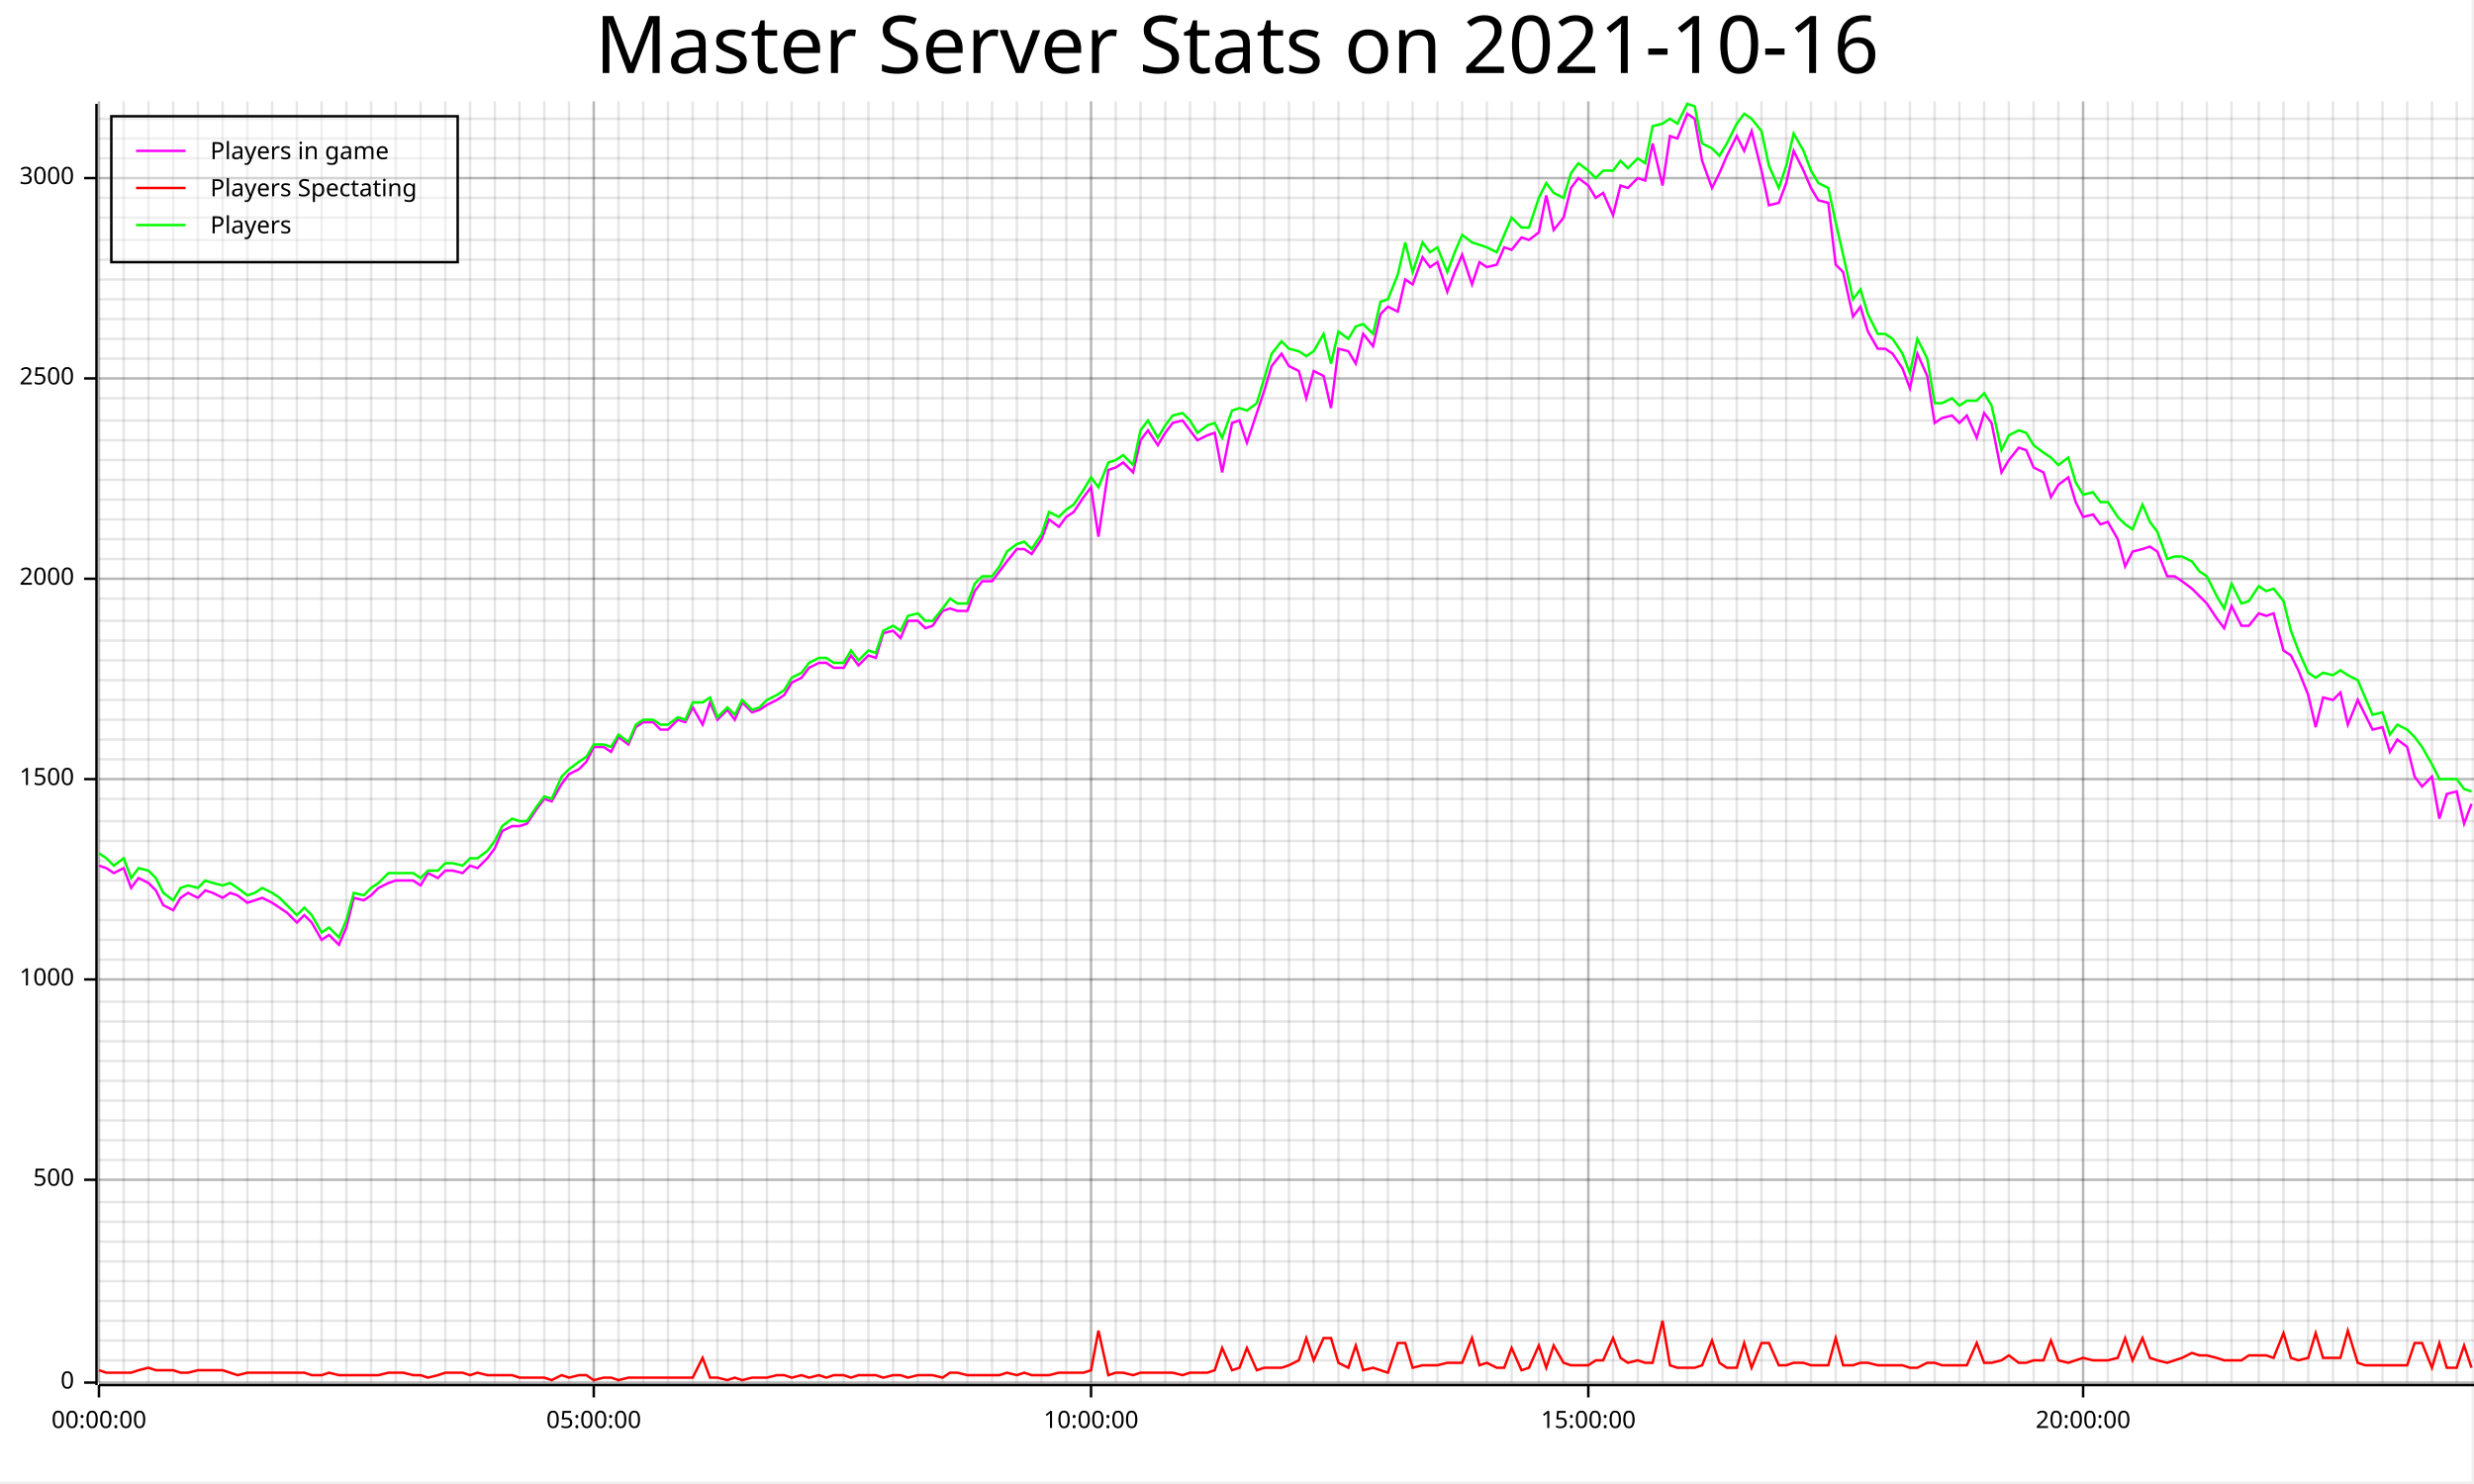
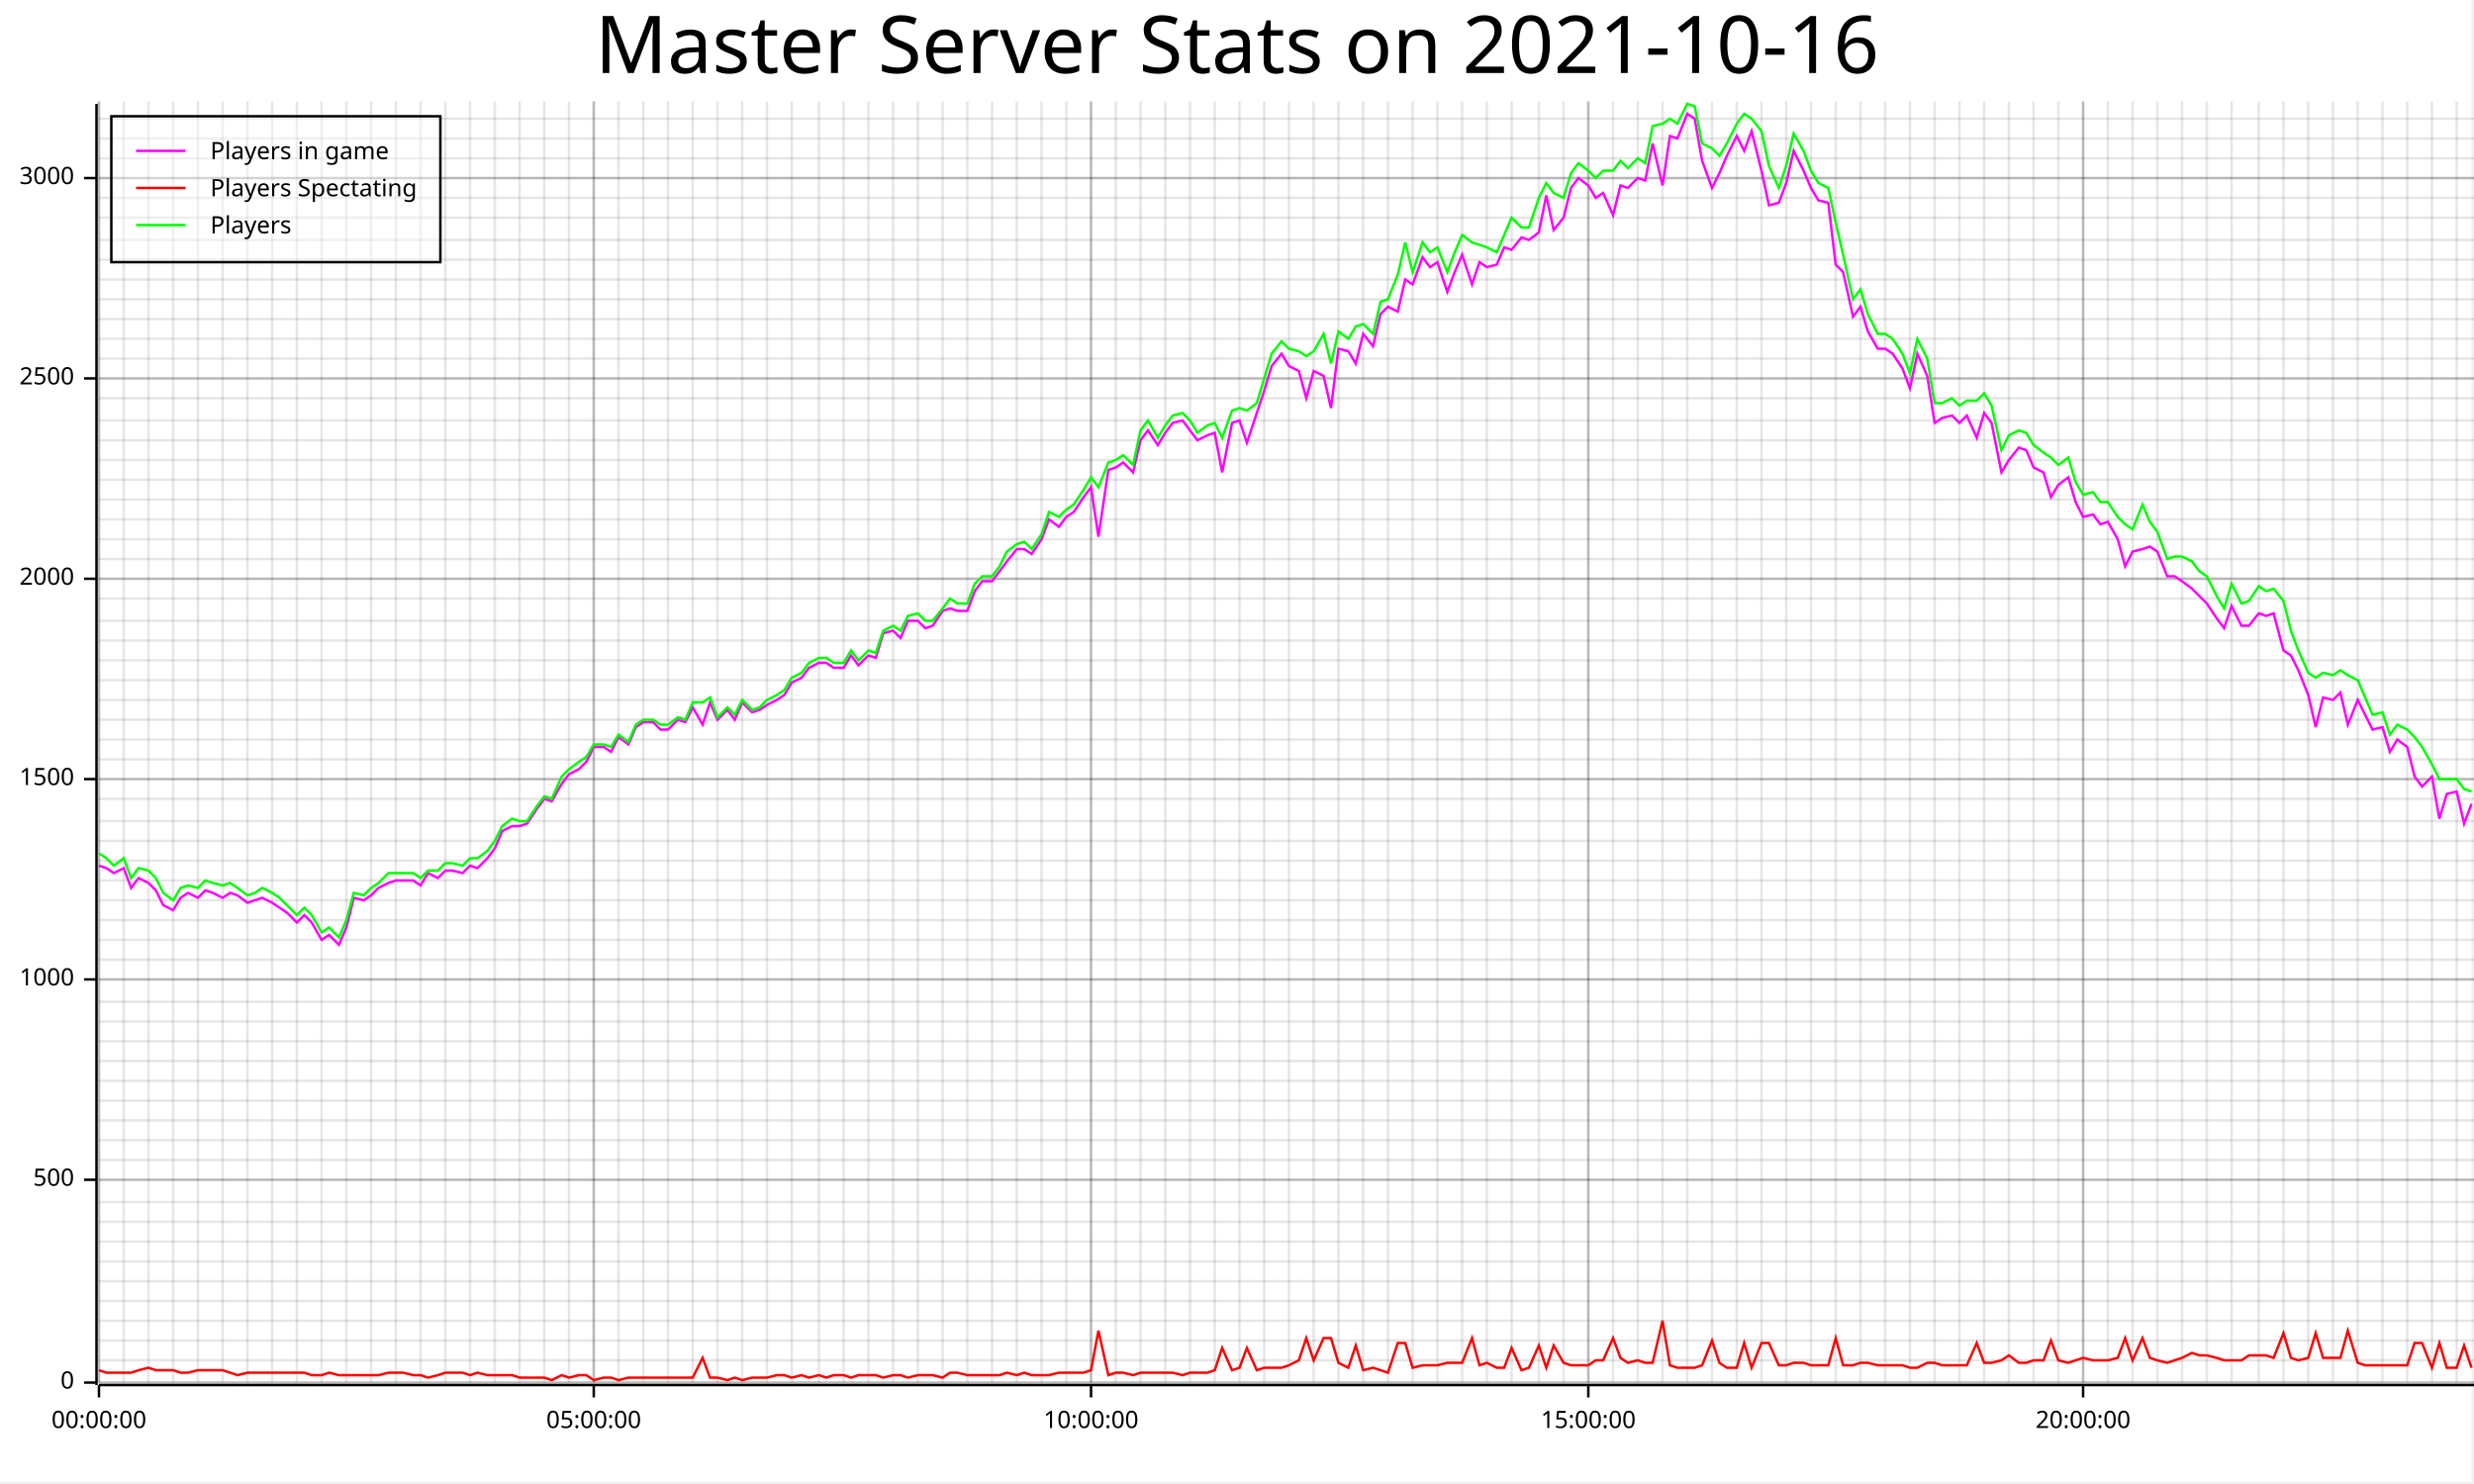
<svg xmlns="http://www.w3.org/2000/svg" width="1000" height="600" viewBox="0 0 1000 600">
  <rect x="0" y="0" width="999" height="599" opacity="1" fill="#FFFFFF" stroke="none" />
  <text x="500" y="5" dy="0.76em" text-anchor="middle" font-family="sans-serif" font-size="32.258" opacity="1" fill="#000000">
Master Server Stats on 2021-10-16
</text>
  <line opacity="0.1" stroke="#000000" stroke-width="1" x1="40" y1="559" x2="40" y2="41" />
  <line opacity="0.1" stroke="#000000" stroke-width="1" x1="50" y1="559" x2="50" y2="41" />
  <line opacity="0.1" stroke="#000000" stroke-width="1" x1="60" y1="559" x2="60" y2="41" />
  <line opacity="0.1" stroke="#000000" stroke-width="1" x1="70" y1="559" x2="70" y2="41" />
  <line opacity="0.1" stroke="#000000" stroke-width="1" x1="80" y1="559" x2="80" y2="41" />
  <line opacity="0.1" stroke="#000000" stroke-width="1" x1="90" y1="559" x2="90" y2="41" />
  <line opacity="0.1" stroke="#000000" stroke-width="1" x1="100" y1="559" x2="100" y2="41" />
  <line opacity="0.1" stroke="#000000" stroke-width="1" x1="110" y1="559" x2="110" y2="41" />
  <line opacity="0.1" stroke="#000000" stroke-width="1" x1="120" y1="559" x2="120" y2="41" />
  <line opacity="0.1" stroke="#000000" stroke-width="1" x1="130" y1="559" x2="130" y2="41" />
  <line opacity="0.1" stroke="#000000" stroke-width="1" x1="140" y1="559" x2="140" y2="41" />
  <line opacity="0.1" stroke="#000000" stroke-width="1" x1="150" y1="559" x2="150" y2="41" />
  <line opacity="0.1" stroke="#000000" stroke-width="1" x1="160" y1="559" x2="160" y2="41" />
  <line opacity="0.1" stroke="#000000" stroke-width="1" x1="170" y1="559" x2="170" y2="41" />
  <line opacity="0.1" stroke="#000000" stroke-width="1" x1="180" y1="559" x2="180" y2="41" />
  <line opacity="0.1" stroke="#000000" stroke-width="1" x1="190" y1="559" x2="190" y2="41" />
  <line opacity="0.1" stroke="#000000" stroke-width="1" x1="200" y1="559" x2="200" y2="41" />
  <line opacity="0.1" stroke="#000000" stroke-width="1" x1="210" y1="559" x2="210" y2="41" />
  <line opacity="0.1" stroke="#000000" stroke-width="1" x1="220" y1="559" x2="220" y2="41" />
  <line opacity="0.1" stroke="#000000" stroke-width="1" x1="230" y1="559" x2="230" y2="41" />
  <line opacity="0.1" stroke="#000000" stroke-width="1" x1="240" y1="559" x2="240" y2="41" />
  <line opacity="0.1" stroke="#000000" stroke-width="1" x1="250" y1="559" x2="250" y2="41" />
  <line opacity="0.1" stroke="#000000" stroke-width="1" x1="260" y1="559" x2="260" y2="41" />
  <line opacity="0.1" stroke="#000000" stroke-width="1" x1="270" y1="559" x2="270" y2="41" />
  <line opacity="0.1" stroke="#000000" stroke-width="1" x1="280" y1="559" x2="280" y2="41" />
  <line opacity="0.1" stroke="#000000" stroke-width="1" x1="290" y1="559" x2="290" y2="41" />
  <line opacity="0.1" stroke="#000000" stroke-width="1" x1="300" y1="559" x2="300" y2="41" />
  <line opacity="0.1" stroke="#000000" stroke-width="1" x1="310" y1="559" x2="310" y2="41" />
  <line opacity="0.1" stroke="#000000" stroke-width="1" x1="320" y1="559" x2="320" y2="41" />
  <line opacity="0.1" stroke="#000000" stroke-width="1" x1="331" y1="559" x2="331" y2="41" />
  <line opacity="0.1" stroke="#000000" stroke-width="1" x1="341" y1="559" x2="341" y2="41" />
  <line opacity="0.1" stroke="#000000" stroke-width="1" x1="351" y1="559" x2="351" y2="41" />
  <line opacity="0.1" stroke="#000000" stroke-width="1" x1="361" y1="559" x2="361" y2="41" />
  <line opacity="0.1" stroke="#000000" stroke-width="1" x1="371" y1="559" x2="371" y2="41" />
  <line opacity="0.1" stroke="#000000" stroke-width="1" x1="381" y1="559" x2="381" y2="41" />
  <line opacity="0.1" stroke="#000000" stroke-width="1" x1="391" y1="559" x2="391" y2="41" />
  <line opacity="0.1" stroke="#000000" stroke-width="1" x1="401" y1="559" x2="401" y2="41" />
  <line opacity="0.1" stroke="#000000" stroke-width="1" x1="411" y1="559" x2="411" y2="41" />
  <line opacity="0.1" stroke="#000000" stroke-width="1" x1="421" y1="559" x2="421" y2="41" />
  <line opacity="0.1" stroke="#000000" stroke-width="1" x1="431" y1="559" x2="431" y2="41" />
  <line opacity="0.1" stroke="#000000" stroke-width="1" x1="441" y1="559" x2="441" y2="41" />
  <line opacity="0.1" stroke="#000000" stroke-width="1" x1="451" y1="559" x2="451" y2="41" />
  <line opacity="0.1" stroke="#000000" stroke-width="1" x1="461" y1="559" x2="461" y2="41" />
  <line opacity="0.1" stroke="#000000" stroke-width="1" x1="471" y1="559" x2="471" y2="41" />
  <line opacity="0.1" stroke="#000000" stroke-width="1" x1="481" y1="559" x2="481" y2="41" />
  <line opacity="0.1" stroke="#000000" stroke-width="1" x1="491" y1="559" x2="491" y2="41" />
  <line opacity="0.1" stroke="#000000" stroke-width="1" x1="501" y1="559" x2="501" y2="41" />
  <line opacity="0.1" stroke="#000000" stroke-width="1" x1="511" y1="559" x2="511" y2="41" />
  <line opacity="0.1" stroke="#000000" stroke-width="1" x1="521" y1="559" x2="521" y2="41" />
  <line opacity="0.1" stroke="#000000" stroke-width="1" x1="531" y1="559" x2="531" y2="41" />
  <line opacity="0.1" stroke="#000000" stroke-width="1" x1="541" y1="559" x2="541" y2="41" />
  <line opacity="0.1" stroke="#000000" stroke-width="1" x1="551" y1="559" x2="551" y2="41" />
  <line opacity="0.1" stroke="#000000" stroke-width="1" x1="561" y1="559" x2="561" y2="41" />
  <line opacity="0.1" stroke="#000000" stroke-width="1" x1="571" y1="559" x2="571" y2="41" />
  <line opacity="0.1" stroke="#000000" stroke-width="1" x1="581" y1="559" x2="581" y2="41" />
  <line opacity="0.1" stroke="#000000" stroke-width="1" x1="591" y1="559" x2="591" y2="41" />
  <line opacity="0.1" stroke="#000000" stroke-width="1" x1="601" y1="559" x2="601" y2="41" />
  <line opacity="0.1" stroke="#000000" stroke-width="1" x1="611" y1="559" x2="611" y2="41" />
  <line opacity="0.1" stroke="#000000" stroke-width="1" x1="622" y1="559" x2="622" y2="41" />
  <line opacity="0.1" stroke="#000000" stroke-width="1" x1="632" y1="559" x2="632" y2="41" />
  <line opacity="0.1" stroke="#000000" stroke-width="1" x1="642" y1="559" x2="642" y2="41" />
  <line opacity="0.1" stroke="#000000" stroke-width="1" x1="652" y1="559" x2="652" y2="41" />
  <line opacity="0.1" stroke="#000000" stroke-width="1" x1="662" y1="559" x2="662" y2="41" />
  <line opacity="0.1" stroke="#000000" stroke-width="1" x1="672" y1="559" x2="672" y2="41" />
  <line opacity="0.1" stroke="#000000" stroke-width="1" x1="682" y1="559" x2="682" y2="41" />
  <line opacity="0.1" stroke="#000000" stroke-width="1" x1="692" y1="559" x2="692" y2="41" />
  <line opacity="0.1" stroke="#000000" stroke-width="1" x1="702" y1="559" x2="702" y2="41" />
  <line opacity="0.1" stroke="#000000" stroke-width="1" x1="712" y1="559" x2="712" y2="41" />
  <line opacity="0.1" stroke="#000000" stroke-width="1" x1="722" y1="559" x2="722" y2="41" />
  <line opacity="0.1" stroke="#000000" stroke-width="1" x1="732" y1="559" x2="732" y2="41" />
  <line opacity="0.1" stroke="#000000" stroke-width="1" x1="742" y1="559" x2="742" y2="41" />
  <line opacity="0.1" stroke="#000000" stroke-width="1" x1="752" y1="559" x2="752" y2="41" />
  <line opacity="0.1" stroke="#000000" stroke-width="1" x1="762" y1="559" x2="762" y2="41" />
  <line opacity="0.1" stroke="#000000" stroke-width="1" x1="772" y1="559" x2="772" y2="41" />
  <line opacity="0.1" stroke="#000000" stroke-width="1" x1="782" y1="559" x2="782" y2="41" />
  <line opacity="0.1" stroke="#000000" stroke-width="1" x1="792" y1="559" x2="792" y2="41" />
  <line opacity="0.1" stroke="#000000" stroke-width="1" x1="802" y1="559" x2="802" y2="41" />
  <line opacity="0.1" stroke="#000000" stroke-width="1" x1="812" y1="559" x2="812" y2="41" />
  <line opacity="0.1" stroke="#000000" stroke-width="1" x1="822" y1="559" x2="822" y2="41" />
  <line opacity="0.1" stroke="#000000" stroke-width="1" x1="832" y1="559" x2="832" y2="41" />
  <line opacity="0.1" stroke="#000000" stroke-width="1" x1="842" y1="559" x2="842" y2="41" />
  <line opacity="0.1" stroke="#000000" stroke-width="1" x1="852" y1="559" x2="852" y2="41" />
  <line opacity="0.1" stroke="#000000" stroke-width="1" x1="862" y1="559" x2="862" y2="41" />
  <line opacity="0.1" stroke="#000000" stroke-width="1" x1="872" y1="559" x2="872" y2="41" />
  <line opacity="0.1" stroke="#000000" stroke-width="1" x1="882" y1="559" x2="882" y2="41" />
  <line opacity="0.1" stroke="#000000" stroke-width="1" x1="892" y1="559" x2="892" y2="41" />
  <line opacity="0.1" stroke="#000000" stroke-width="1" x1="902" y1="559" x2="902" y2="41" />
  <line opacity="0.1" stroke="#000000" stroke-width="1" x1="913" y1="559" x2="913" y2="41" />
  <line opacity="0.1" stroke="#000000" stroke-width="1" x1="923" y1="559" x2="923" y2="41" />
  <line opacity="0.1" stroke="#000000" stroke-width="1" x1="933" y1="559" x2="933" y2="41" />
  <line opacity="0.1" stroke="#000000" stroke-width="1" x1="943" y1="559" x2="943" y2="41" />
  <line opacity="0.1" stroke="#000000" stroke-width="1" x1="953" y1="559" x2="953" y2="41" />
  <line opacity="0.1" stroke="#000000" stroke-width="1" x1="963" y1="559" x2="963" y2="41" />
  <line opacity="0.1" stroke="#000000" stroke-width="1" x1="973" y1="559" x2="973" y2="41" />
  <line opacity="0.1" stroke="#000000" stroke-width="1" x1="983" y1="559" x2="983" y2="41" />
  <line opacity="0.1" stroke="#000000" stroke-width="1" x1="993" y1="559" x2="993" y2="41" />
  <line opacity="0.1" stroke="#000000" stroke-width="1" x1="40" y1="559" x2="1000" y2="559" />
  <line opacity="0.1" stroke="#000000" stroke-width="1" x1="40" y1="550" x2="1000" y2="550" />
  <line opacity="0.1" stroke="#000000" stroke-width="1" x1="40" y1="542" x2="1000" y2="542" />
  <line opacity="0.1" stroke="#000000" stroke-width="1" x1="40" y1="534" x2="1000" y2="534" />
  <line opacity="0.1" stroke="#000000" stroke-width="1" x1="40" y1="526" x2="1000" y2="526" />
  <line opacity="0.1" stroke="#000000" stroke-width="1" x1="40" y1="518" x2="1000" y2="518" />
  <line opacity="0.1" stroke="#000000" stroke-width="1" x1="40" y1="510" x2="1000" y2="510" />
  <line opacity="0.1" stroke="#000000" stroke-width="1" x1="40" y1="502" x2="1000" y2="502" />
  <line opacity="0.1" stroke="#000000" stroke-width="1" x1="40" y1="494" x2="1000" y2="494" />
  <line opacity="0.1" stroke="#000000" stroke-width="1" x1="40" y1="486" x2="1000" y2="486" />
  <line opacity="0.1" stroke="#000000" stroke-width="1" x1="40" y1="477" x2="1000" y2="477" />
  <line opacity="0.1" stroke="#000000" stroke-width="1" x1="40" y1="469" x2="1000" y2="469" />
  <line opacity="0.1" stroke="#000000" stroke-width="1" x1="40" y1="461" x2="1000" y2="461" />
  <line opacity="0.1" stroke="#000000" stroke-width="1" x1="40" y1="453" x2="1000" y2="453" />
  <line opacity="0.1" stroke="#000000" stroke-width="1" x1="40" y1="445" x2="1000" y2="445" />
  <line opacity="0.1" stroke="#000000" stroke-width="1" x1="40" y1="437" x2="1000" y2="437" />
  <line opacity="0.1" stroke="#000000" stroke-width="1" x1="40" y1="429" x2="1000" y2="429" />
  <line opacity="0.1" stroke="#000000" stroke-width="1" x1="40" y1="421" x2="1000" y2="421" />
  <line opacity="0.1" stroke="#000000" stroke-width="1" x1="40" y1="413" x2="1000" y2="413" />
  <line opacity="0.1" stroke="#000000" stroke-width="1" x1="40" y1="405" x2="1000" y2="405" />
  <line opacity="0.1" stroke="#000000" stroke-width="1" x1="40" y1="396" x2="1000" y2="396" />
  <line opacity="0.1" stroke="#000000" stroke-width="1" x1="40" y1="388" x2="1000" y2="388" />
  <line opacity="0.1" stroke="#000000" stroke-width="1" x1="40" y1="380" x2="1000" y2="380" />
  <line opacity="0.1" stroke="#000000" stroke-width="1" x1="40" y1="372" x2="1000" y2="372" />
  <line opacity="0.1" stroke="#000000" stroke-width="1" x1="40" y1="364" x2="1000" y2="364" />
  <line opacity="0.1" stroke="#000000" stroke-width="1" x1="40" y1="356" x2="1000" y2="356" />
  <line opacity="0.1" stroke="#000000" stroke-width="1" x1="40" y1="348" x2="1000" y2="348" />
  <line opacity="0.1" stroke="#000000" stroke-width="1" x1="40" y1="340" x2="1000" y2="340" />
  <line opacity="0.1" stroke="#000000" stroke-width="1" x1="40" y1="332" x2="1000" y2="332" />
  <line opacity="0.1" stroke="#000000" stroke-width="1" x1="40" y1="323" x2="1000" y2="323" />
  <line opacity="0.1" stroke="#000000" stroke-width="1" x1="40" y1="315" x2="1000" y2="315" />
  <line opacity="0.1" stroke="#000000" stroke-width="1" x1="40" y1="307" x2="1000" y2="307" />
  <line opacity="0.1" stroke="#000000" stroke-width="1" x1="40" y1="299" x2="1000" y2="299" />
  <line opacity="0.1" stroke="#000000" stroke-width="1" x1="40" y1="291" x2="1000" y2="291" />
  <line opacity="0.1" stroke="#000000" stroke-width="1" x1="40" y1="283" x2="1000" y2="283" />
  <line opacity="0.1" stroke="#000000" stroke-width="1" x1="40" y1="275" x2="1000" y2="275" />
  <line opacity="0.1" stroke="#000000" stroke-width="1" x1="40" y1="267" x2="1000" y2="267" />
  <line opacity="0.1" stroke="#000000" stroke-width="1" x1="40" y1="259" x2="1000" y2="259" />
  <line opacity="0.1" stroke="#000000" stroke-width="1" x1="40" y1="251" x2="1000" y2="251" />
  <line opacity="0.1" stroke="#000000" stroke-width="1" x1="40" y1="242" x2="1000" y2="242" />
  <line opacity="0.1" stroke="#000000" stroke-width="1" x1="40" y1="234" x2="1000" y2="234" />
  <line opacity="0.1" stroke="#000000" stroke-width="1" x1="40" y1="226" x2="1000" y2="226" />
  <line opacity="0.1" stroke="#000000" stroke-width="1" x1="40" y1="218" x2="1000" y2="218" />
  <line opacity="0.1" stroke="#000000" stroke-width="1" x1="40" y1="210" x2="1000" y2="210" />
  <line opacity="0.1" stroke="#000000" stroke-width="1" x1="40" y1="202" x2="1000" y2="202" />
  <line opacity="0.1" stroke="#000000" stroke-width="1" x1="40" y1="194" x2="1000" y2="194" />
  <line opacity="0.1" stroke="#000000" stroke-width="1" x1="40" y1="186" x2="1000" y2="186" />
  <line opacity="0.1" stroke="#000000" stroke-width="1" x1="40" y1="178" x2="1000" y2="178" />
  <line opacity="0.1" stroke="#000000" stroke-width="1" x1="40" y1="170" x2="1000" y2="170" />
  <line opacity="0.1" stroke="#000000" stroke-width="1" x1="40" y1="161" x2="1000" y2="161" />
  <line opacity="0.1" stroke="#000000" stroke-width="1" x1="40" y1="153" x2="1000" y2="153" />
  <line opacity="0.1" stroke="#000000" stroke-width="1" x1="40" y1="145" x2="1000" y2="145" />
  <line opacity="0.1" stroke="#000000" stroke-width="1" x1="40" y1="137" x2="1000" y2="137" />
  <line opacity="0.1" stroke="#000000" stroke-width="1" x1="40" y1="129" x2="1000" y2="129" />
  <line opacity="0.1" stroke="#000000" stroke-width="1" x1="40" y1="121" x2="1000" y2="121" />
  <line opacity="0.1" stroke="#000000" stroke-width="1" x1="40" y1="113" x2="1000" y2="113" />
  <line opacity="0.1" stroke="#000000" stroke-width="1" x1="40" y1="105" x2="1000" y2="105" />
  <line opacity="0.1" stroke="#000000" stroke-width="1" x1="40" y1="97" x2="1000" y2="97" />
  <line opacity="0.1" stroke="#000000" stroke-width="1" x1="40" y1="88" x2="1000" y2="88" />
  <line opacity="0.1" stroke="#000000" stroke-width="1" x1="40" y1="80" x2="1000" y2="80" />
  <line opacity="0.1" stroke="#000000" stroke-width="1" x1="40" y1="72" x2="1000" y2="72" />
  <line opacity="0.1" stroke="#000000" stroke-width="1" x1="40" y1="64" x2="1000" y2="64" />
  <line opacity="0.1" stroke="#000000" stroke-width="1" x1="40" y1="56" x2="1000" y2="56" />
  <line opacity="0.1" stroke="#000000" stroke-width="1" x1="40" y1="48" x2="1000" y2="48" />
  <line opacity="0.2" stroke="#000000" stroke-width="1" x1="40" y1="559" x2="40" y2="41" />
  <line opacity="0.2" stroke="#000000" stroke-width="1" x1="240" y1="559" x2="240" y2="41" />
  <line opacity="0.2" stroke="#000000" stroke-width="1" x1="441" y1="559" x2="441" y2="41" />
  <line opacity="0.2" stroke="#000000" stroke-width="1" x1="642" y1="559" x2="642" y2="41" />
  <line opacity="0.2" stroke="#000000" stroke-width="1" x1="842" y1="559" x2="842" y2="41" />
  <line opacity="0.2" stroke="#000000" stroke-width="1" x1="40" y1="559" x2="1000" y2="559" />
  <line opacity="0.2" stroke="#000000" stroke-width="1" x1="40" y1="477" x2="1000" y2="477" />
  <line opacity="0.2" stroke="#000000" stroke-width="1" x1="40" y1="396" x2="1000" y2="396" />
  <line opacity="0.2" stroke="#000000" stroke-width="1" x1="40" y1="315" x2="1000" y2="315" />
  <line opacity="0.2" stroke="#000000" stroke-width="1" x1="40" y1="234" x2="1000" y2="234" />
  <line opacity="0.2" stroke="#000000" stroke-width="1" x1="40" y1="153" x2="1000" y2="153" />
  <line opacity="0.2" stroke="#000000" stroke-width="1" x1="40" y1="72" x2="1000" y2="72" />
  <polyline fill="none" opacity="1" stroke="#000000" stroke-width="1" points="39,42 39,560 " />
  <text x="30" y="559" dy="0.5ex" text-anchor="end" font-family="sans-serif" font-size="9.677" opacity="1" fill="#000000">
0
</text>
  <polyline fill="none" opacity="1" stroke="#000000" stroke-width="1" points="34,559 39,559 " />
  <text x="30" y="477" dy="0.5ex" text-anchor="end" font-family="sans-serif" font-size="9.677" opacity="1" fill="#000000">
500
</text>
  <polyline fill="none" opacity="1" stroke="#000000" stroke-width="1" points="34,477 39,477 " />
  <text x="30" y="396" dy="0.5ex" text-anchor="end" font-family="sans-serif" font-size="9.677" opacity="1" fill="#000000">
1000
</text>
  <polyline fill="none" opacity="1" stroke="#000000" stroke-width="1" points="34,396 39,396 " />
  <text x="30" y="315" dy="0.5ex" text-anchor="end" font-family="sans-serif" font-size="9.677" opacity="1" fill="#000000">
1500
</text>
  <polyline fill="none" opacity="1" stroke="#000000" stroke-width="1" points="34,315 39,315 " />
  <text x="30" y="234" dy="0.5ex" text-anchor="end" font-family="sans-serif" font-size="9.677" opacity="1" fill="#000000">
2000
</text>
  <polyline fill="none" opacity="1" stroke="#000000" stroke-width="1" points="34,234 39,234 " />
  <text x="30" y="153" dy="0.5ex" text-anchor="end" font-family="sans-serif" font-size="9.677" opacity="1" fill="#000000">
2500
</text>
  <polyline fill="none" opacity="1" stroke="#000000" stroke-width="1" points="34,153 39,153 " />
  <text x="30" y="72" dy="0.5ex" text-anchor="end" font-family="sans-serif" font-size="9.677" opacity="1" fill="#000000">
3000
</text>
  <polyline fill="none" opacity="1" stroke="#000000" stroke-width="1" points="34,72 39,72 " />
  <polyline fill="none" opacity="1" stroke="#000000" stroke-width="1" points="40,560 1000,560 " />
  <text x="40" y="570" dy="0.76em" text-anchor="middle" font-family="sans-serif" font-size="9.677" opacity="1" fill="#000000">
00:00:00
</text>
  <polyline fill="none" opacity="1" stroke="#000000" stroke-width="1" points="40,560 40,565 " />
  <text x="240" y="570" dy="0.76em" text-anchor="middle" font-family="sans-serif" font-size="9.677" opacity="1" fill="#000000">
05:00:00
</text>
  <polyline fill="none" opacity="1" stroke="#000000" stroke-width="1" points="240,560 240,565 " />
  <text x="441" y="570" dy="0.76em" text-anchor="middle" font-family="sans-serif" font-size="9.677" opacity="1" fill="#000000">
10:00:00
</text>
  <polyline fill="none" opacity="1" stroke="#000000" stroke-width="1" points="441,560 441,565 " />
  <text x="642" y="570" dy="0.76em" text-anchor="middle" font-family="sans-serif" font-size="9.677" opacity="1" fill="#000000">
15:00:00
</text>
  <polyline fill="none" opacity="1" stroke="#000000" stroke-width="1" points="642,560 642,565 " />
  <text x="842" y="570" dy="0.76em" text-anchor="middle" font-family="sans-serif" font-size="9.677" opacity="1" fill="#000000">
20:00:00
</text>
  <polyline fill="none" opacity="1" stroke="#000000" stroke-width="1" points="842,560 842,565 " />
  <polyline fill="none" opacity="1" stroke="#FF00FF" stroke-width="1" points="40,350 43,351 46,353 50,351 53,359 56,355 60,357 63,360 66,366 70,368 73,363 76,361 80,363 83,360 86,361 90,363 93,361 96,362 100,365 103,364 106,363 110,365 113,367 116,369 120,373 123,370 126,373 130,380 133,378 137,382 140,375 143,363 147,364 150,362 153,359 157,357 160,356 163,356 167,356 170,358 173,353 177,355 180,352 183,352 187,353 190,350 193,351 197,347 200,343 203,336 207,334 210,334 213,333 217,327 220,323 223,324 227,317 230,313 234,311 237,308 240,302 244,302 247,304 250,298 254,301 257,294 260,292 264,292 267,295 270,295 274,291 277,292 280,286 284,293 287,284 290,291 294,287 297,291 300,284 304,288 307,287 310,285 314,283 317,281 320,276 324,274 327,270 331,268 334,268 337,270 341,270 344,265 347,269 351,265 354,266 357,256 361,255 364,258 367,251 371,251 374,254 377,253 381,247 384,246 387,247 391,247 394,239 397,235 401,235 404,231 407,227 411,222 414,222 417,224 421,218 424,210 428,213 431,209 434,207 438,201 441,197 444,217 448,190 451,189 454,187 458,191 461,178 464,174 468,180 471,175 474,171 478,170 481,174 484,178 488,176 491,175 494,191 498,171 501,170 504,179 508,167 511,158 514,148 518,143 521,148 525,150 528,161 531,150 535,152 538,165 541,141 545,142 548,147 551,135 555,140 558,127 561,124 565,126 568,113 571,115 575,104 578,108 581,106 585,118 588,110 591,103 595,115 598,106 601,108 605,107 608,100 611,101 615,96 618,97 622,94 625,79 628,93 632,88 635,76 638,72 642,75 645,80 648,78 652,87 655,75 658,76 662,72 665,73 668,58 672,75 675,55 678,56 682,46 685,48 688,65 692,76 695,70 698,63 702,55 705,61 708,53 712,69 715,83 719,82 722,74 725,61 729,69 732,76 735,81 739,82 742,107 745,110 749,128 752,124 755,134 759,141 762,141 765,143 769,149 772,157 775,143 779,152 782,171 785,169 789,168 792,171 795,168 799,177 802,167 805,171 809,191 812,186 816,181 819,182 822,189 826,191 829,201 832,196 836,193 839,203 842,209 846,208 849,212 852,211 856,218 859,229 862,223 866,222 869,221 872,223 876,233 879,233 882,235 886,238 889,241 892,244 896,250 899,254 902,245 906,253 909,253 913,248 916,249 919,248 923,263 926,265 929,271 933,281 936,294 939,282 943,283 946,280 949,293 953,283 956,289 959,295 963,294 966,304 969,299 973,302 976,314 979,318 983,314 986,331 989,321 993,320 996,333 999,325 " />
  <polyline fill="none" opacity="1" stroke="#FF0000" stroke-width="1" points="40,554 43,555 46,555 50,555 53,555 56,554 60,553 63,554 66,554 70,554 73,555 76,555 80,554 83,554 86,554 90,554 93,555 96,556 100,555 103,555 106,555 110,555 113,555 116,555 120,555 123,555 126,556 130,556 133,555 137,556 140,556 143,556 147,556 150,556 153,556 157,555 160,555 163,555 167,556 170,556 173,557 177,556 180,555 183,555 187,555 190,556 193,555 197,556 200,556 203,556 207,556 210,557 213,557 217,557 220,557 223,558 227,556 230,557 234,556 237,556 240,558 244,557 247,557 250,558 254,557 257,557 260,557 264,557 267,557 270,557 274,557 277,557 280,557 284,549 287,557 290,557 294,558 297,557 300,558 304,557 307,557 310,557 314,556 317,556 320,557 324,556 327,557 331,556 334,557 337,556 341,556 344,557 347,556 351,556 354,556 357,557 361,556 364,556 367,557 371,556 374,556 377,556 381,557 384,555 387,555 391,556 394,556 397,556 401,556 404,556 407,555 411,556 414,555 417,556 421,556 424,556 428,555 431,555 434,555 438,555 441,554 444,538 448,556 451,555 454,555 458,556 461,555 464,555 468,555 471,555 474,555 478,556 481,555 484,555 488,555 491,554 494,545 498,554 501,553 504,545 508,554 511,553 514,553 518,553 521,552 525,550 528,541 531,550 535,541 538,541 541,551 545,553 548,544 551,554 555,553 558,554 561,555 565,543 568,543 571,553 575,552 578,552 581,552 585,551 588,551 591,551 595,541 598,552 601,551 605,553 608,553 611,545 615,554 618,553 622,544 625,553 628,544 632,551 635,552 638,552 642,552 645,550 648,550 652,541 655,549 658,551 662,550 665,551 668,551 672,534 675,552 678,553 682,553 685,553 688,552 692,542 695,551 698,553 702,553 705,543 708,553 712,543 715,543 719,552 722,552 725,551 729,551 732,552 735,552 739,552 742,541 745,552 749,552 752,551 755,551 759,552 762,552 765,552 769,552 772,553 775,553 779,551 782,551 785,552 789,552 792,552 795,552 799,543 802,551 805,551 809,550 812,548 816,551 819,551 822,550 826,550 829,542 832,550 836,551 839,550 842,549 846,550 849,550 852,550 856,549 859,541 862,550 866,541 869,549 872,550 876,551 879,550 882,549 886,547 889,548 892,548 896,549 899,550 902,550 906,550 909,548 913,548 916,548 919,549 923,539 926,549 929,550 933,549 936,539 939,549 943,549 946,549 949,538 953,551 956,552 959,552 963,552 966,552 969,552 973,552 976,543 979,543 983,553 986,543 989,553 993,553 996,544 999,553 " />
  <polyline fill="none" opacity="1" stroke="#00FF00" stroke-width="1" points="40,345 43,347 46,350 50,347 53,355 56,351 60,352 63,355 66,361 70,364 73,359 76,358 80,359 83,356 86,357 90,358 93,357 96,359 100,362 103,361 106,359 110,361 113,363 116,366 120,370 123,367 126,370 130,377 133,375 137,379 140,372 143,361 147,362 150,359 153,357 157,353 160,353 163,353 167,353 170,355 173,352 177,352 180,349 183,349 187,350 190,347 193,347 197,344 200,340 203,334 207,331 210,332 213,332 217,326 220,322 223,323 227,314 230,311 234,308 237,306 240,301 244,301 247,302 250,297 254,300 257,293 260,291 264,291 267,293 270,293 274,290 277,291 280,284 284,284 287,282 290,290 294,286 297,289 300,283 304,287 307,286 310,283 314,281 317,279 320,274 324,272 327,268 331,266 334,266 337,268 341,268 344,263 347,267 351,263 354,264 357,255 361,253 364,255 367,249 371,248 374,251 377,251 381,246 384,242 387,244 391,244 394,236 397,233 401,233 404,229 407,223 411,220 414,219 417,222 421,216 424,207 428,209 431,206 434,204 438,198 441,193 444,197 448,187 451,186 454,184 458,188 461,174 464,170 468,177 471,172 474,168 478,167 481,170 484,175 488,172 491,171 494,177 498,166 501,165 504,166 508,163 511,153 514,143 518,138 521,141 525,142 528,144 531,142 535,135 538,147 541,134 545,137 548,132 551,131 555,135 558,122 561,121 565,111 568,98 571,110 575,98 578,102 581,100 585,110 588,102 591,95 595,98 598,99 601,100 605,102 608,95 611,88 615,92 618,92 622,80 625,74 628,78 632,80 635,70 638,66 642,69 645,72 648,69 652,69 655,65 658,68 662,64 665,66 668,51 672,50 675,48 678,50 682,42 685,43 688,58 692,60 695,63 698,58 702,50 705,46 708,48 712,53 715,67 719,76 722,67 725,54 729,61 732,69 735,74 739,76 742,90 745,103 749,121 752,117 755,127 759,135 762,135 765,137 769,143 772,151 775,137 779,145 782,163 785,163 789,161 792,164 795,162 799,162 802,159 805,164 809,182 812,176 816,174 819,175 822,180 826,183 829,185 832,188 836,185 839,195 842,200 846,199 849,203 852,203 856,209 859,212 862,214 866,204 869,211 872,215 876,226 879,225 882,225 886,227 889,231 892,233 896,241 899,246 902,236 906,244 909,243 913,237 916,239 919,238 923,243 926,255 929,263 933,272 936,274 939,272 943,273 946,271 949,273 953,275 956,282 959,289 963,288 966,297 969,293 973,295 976,298 979,302 983,309 986,315 989,315 993,315 996,319 999,320 " />
-   <rect x="45" y="47" width="140" height="59" opacity="0.4" fill="#FFFFFF" stroke="none" />
-   <rect x="45" y="47" width="140" height="59" opacity="1" fill="none" stroke="#000000" />
+   <rect x="45" y="47" width="133" height="59" opacity="0.4" fill="#FFFFFF" stroke="none" />
+   <rect x="45" y="47" width="133" height="59" opacity="1" fill="none" stroke="#000000" />
  <text x="85" y="57" dy="0.76em" text-anchor="start" font-family="sans-serif" font-size="9.677" opacity="1" fill="#000000">
Players in game
</text>
  <text x="85" y="72" dy="0.76em" text-anchor="start" font-family="sans-serif" font-size="9.677" opacity="1" fill="#000000">
Players Spectating
</text>
  <text x="85" y="87" dy="0.76em" text-anchor="start" font-family="sans-serif" font-size="9.677" opacity="1" fill="#000000">
Players
</text>
  <polyline fill="none" opacity="1" stroke="#FF00FF" stroke-width="1" points="55,61 75,61 " />
  <polyline fill="none" opacity="1" stroke="#FF0000" stroke-width="1" points="55,76 75,76 " />
  <polyline fill="none" opacity="1" stroke="#00FF00" stroke-width="1" points="55,91 75,91 " />
</svg>
